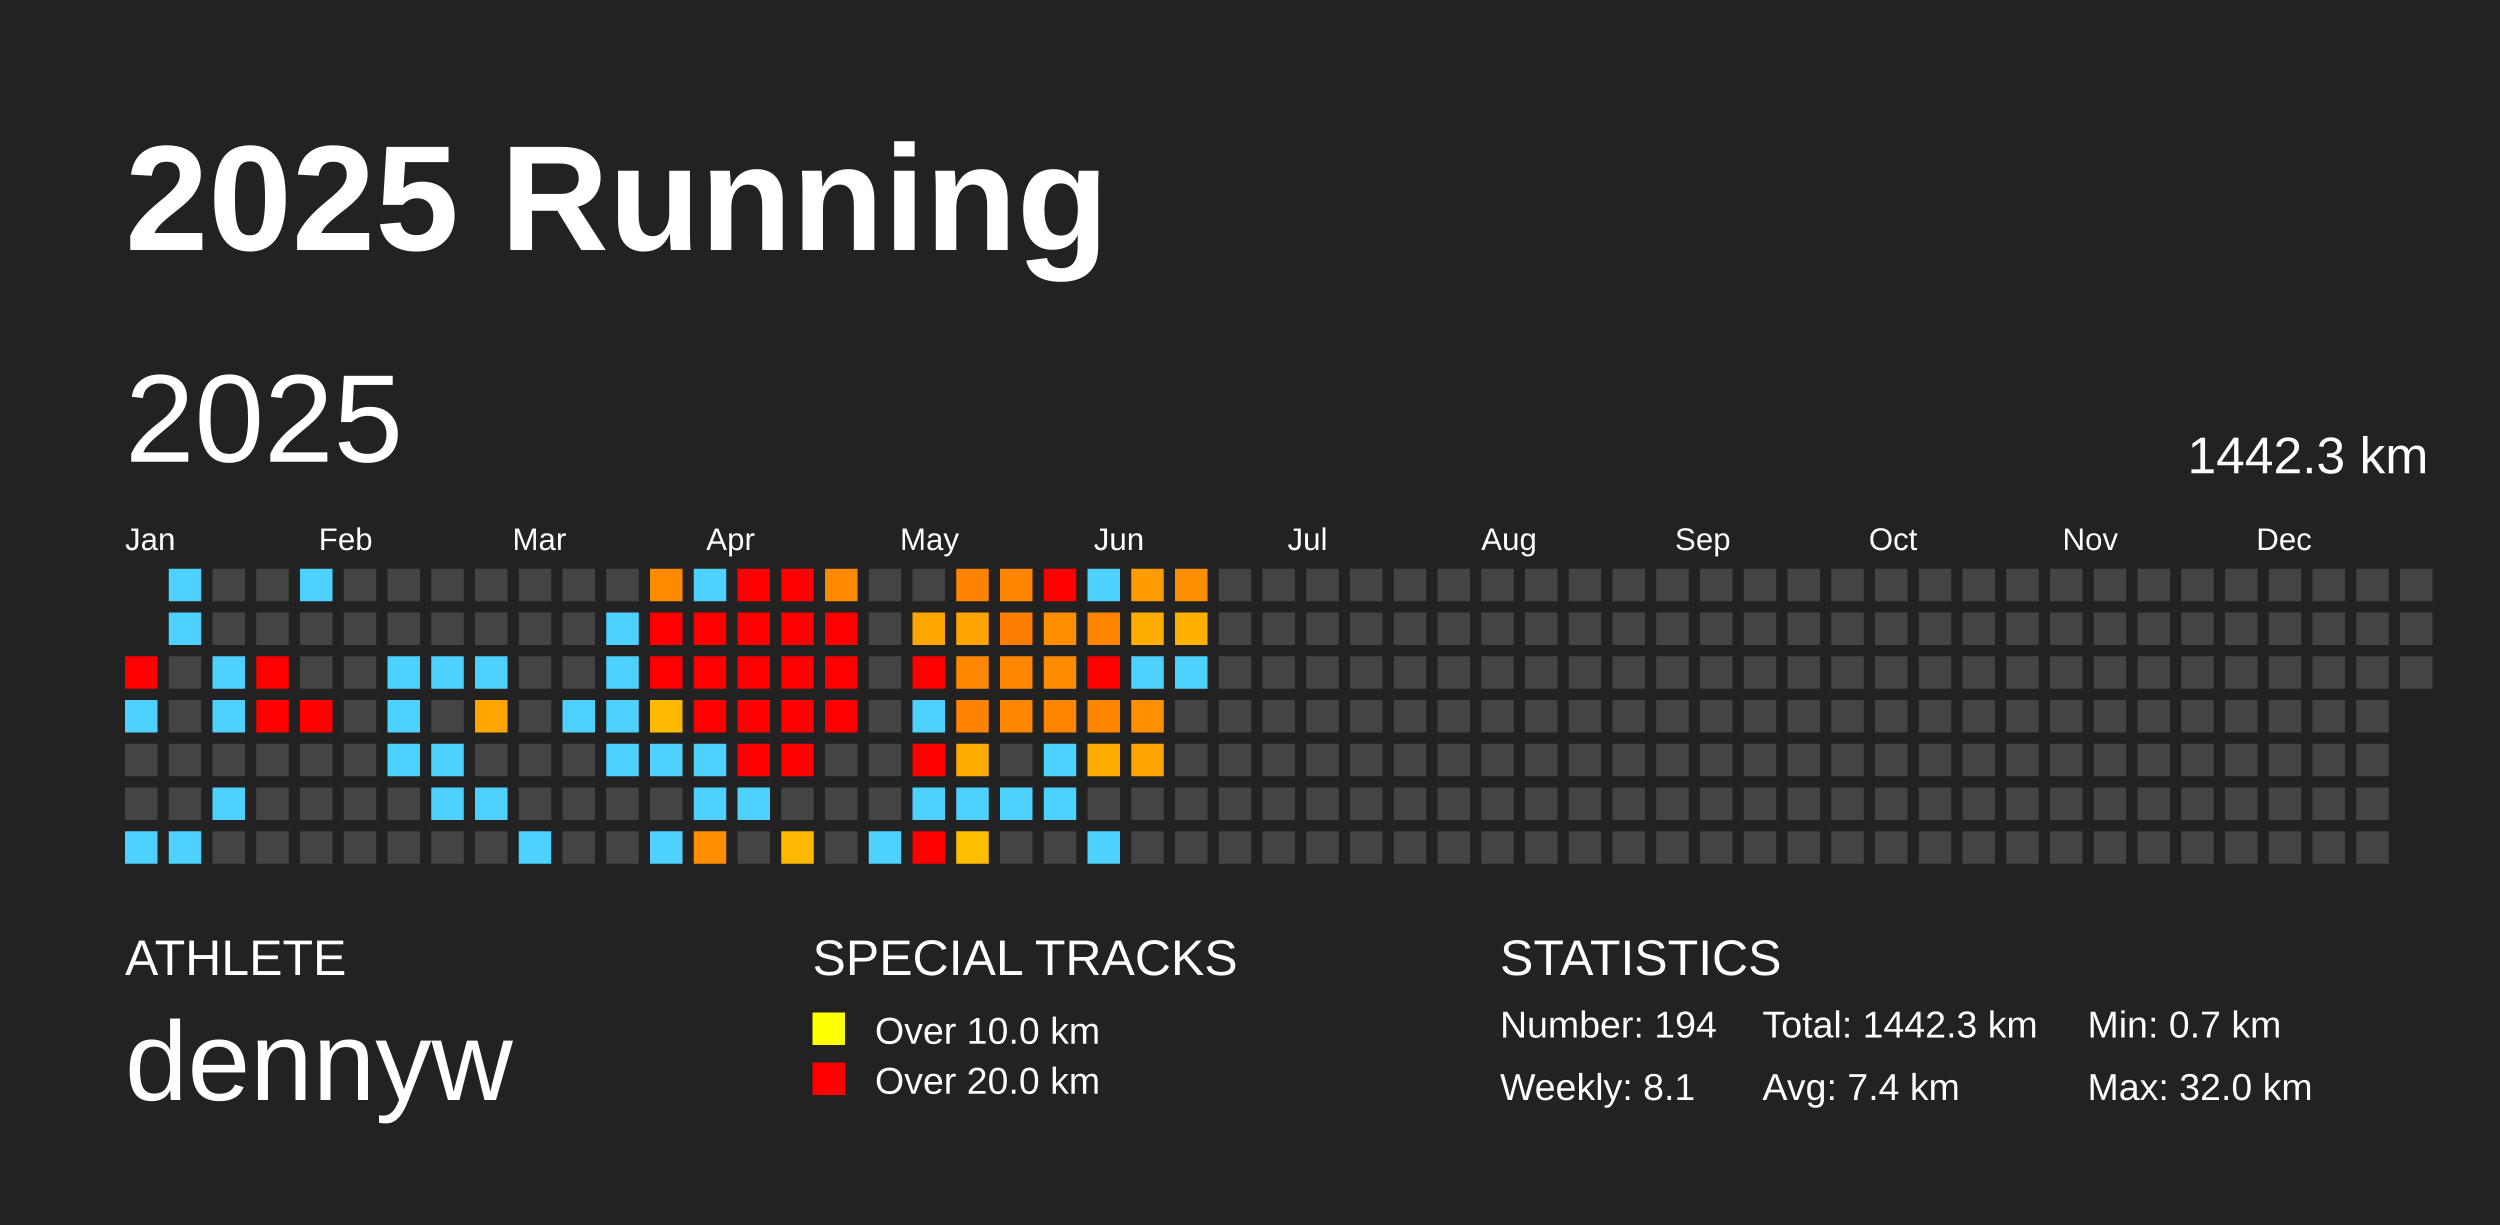
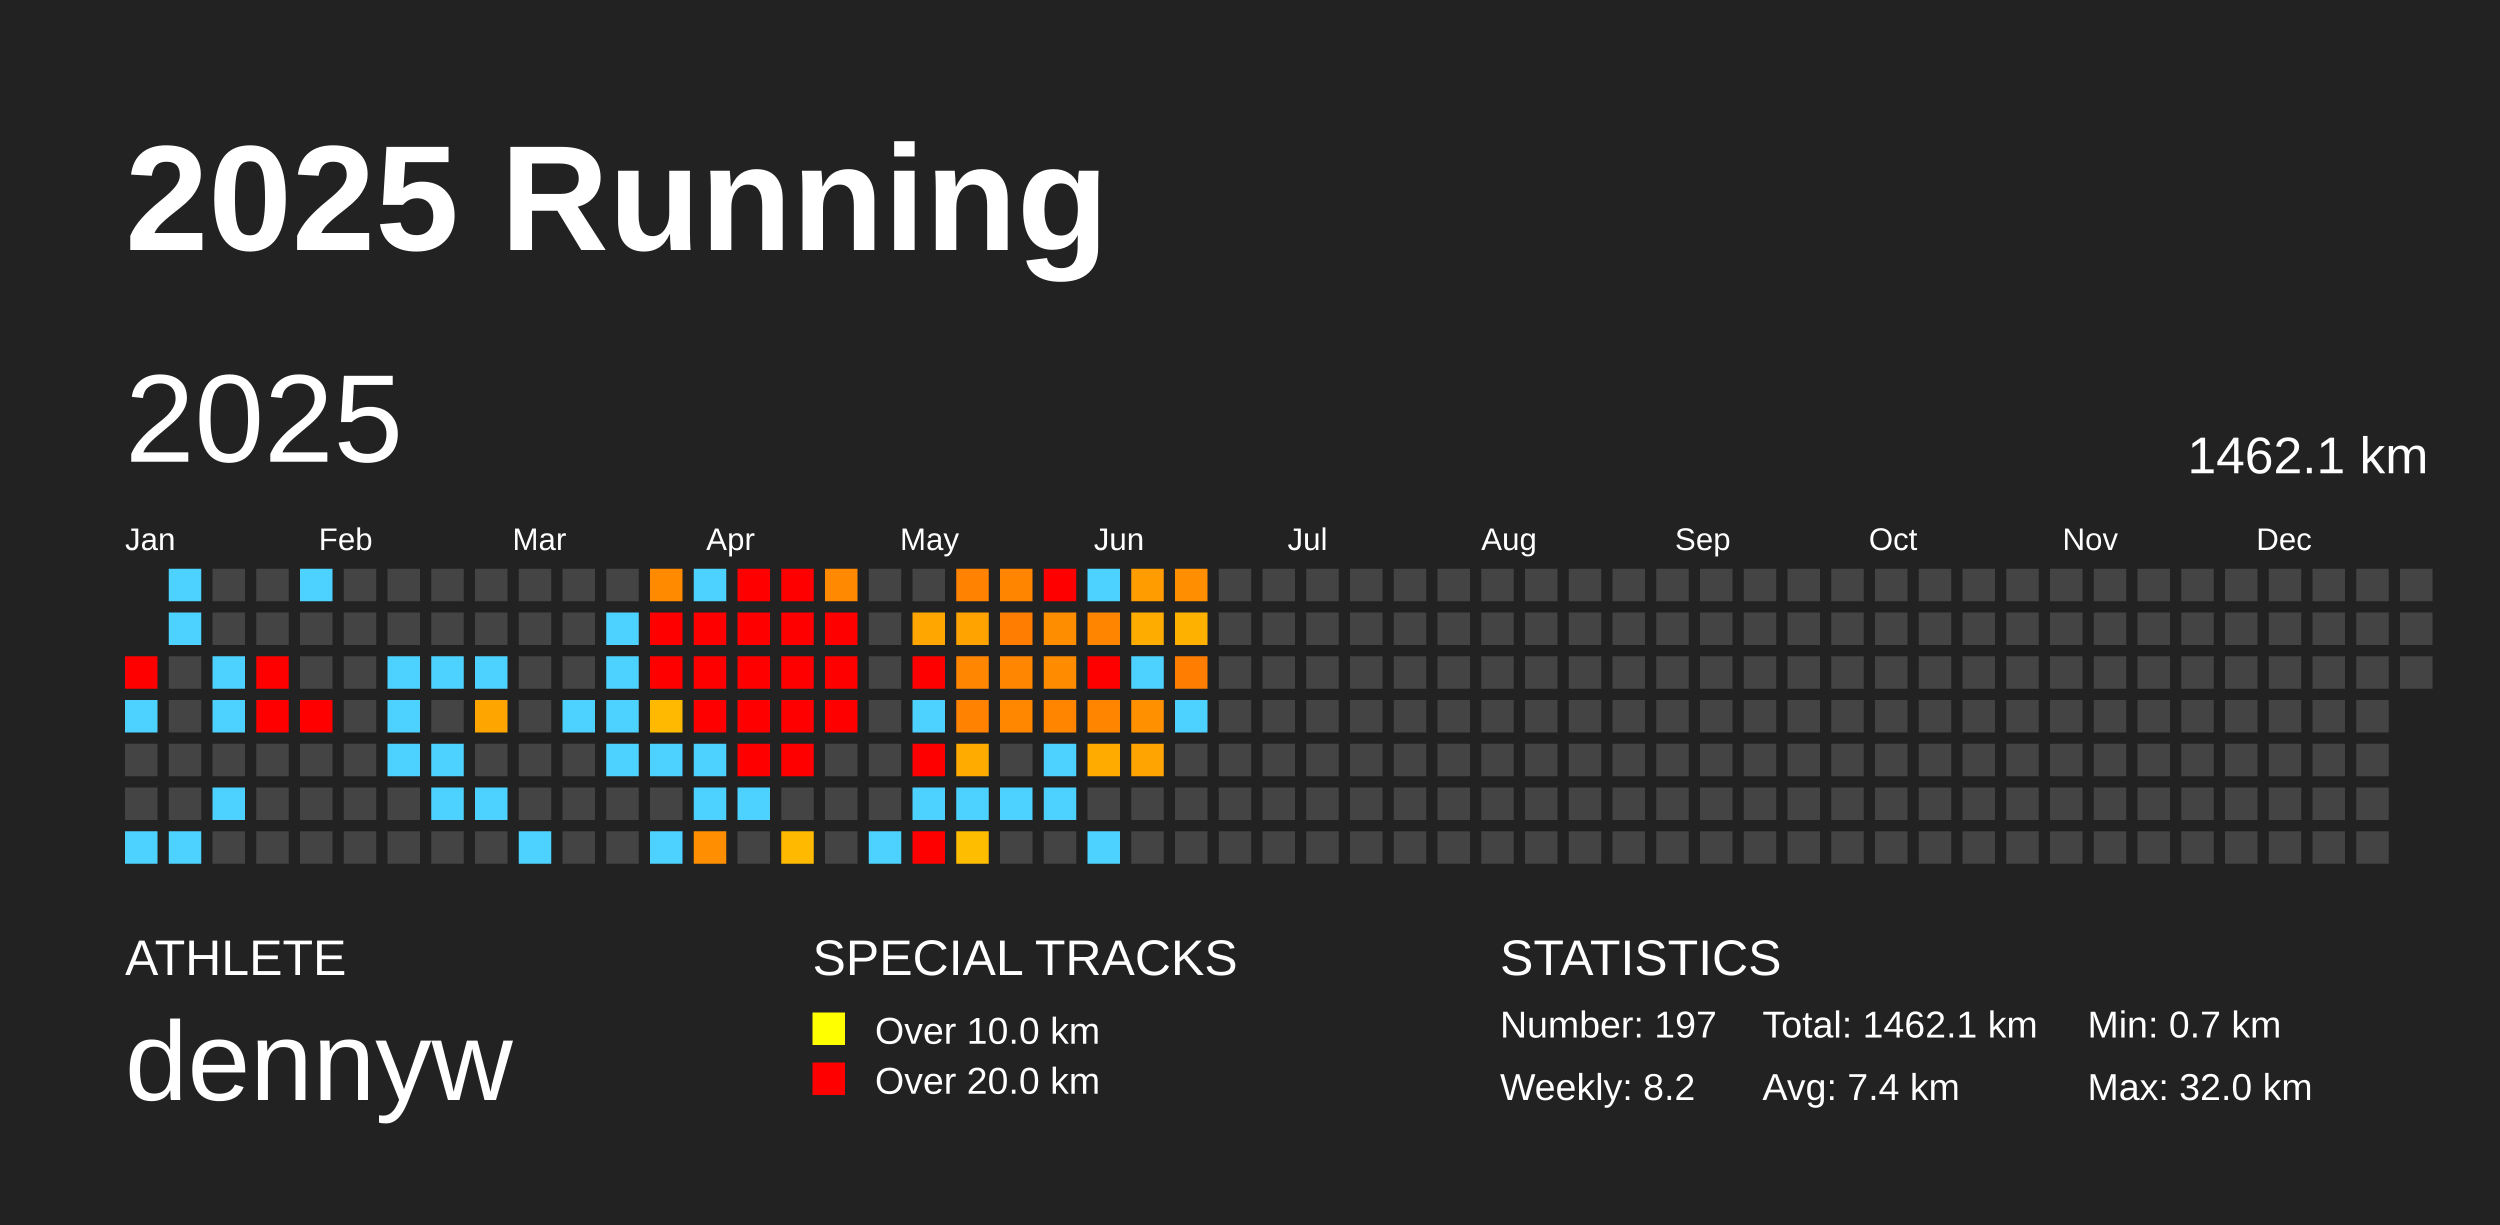
<svg xmlns="http://www.w3.org/2000/svg" baseProfile="full" height="98mm" version="1.1" viewBox="0,0,200,98" width="200mm">
  <defs />
  <rect fill="#222222" height="98" width="200" x="0" y="0" />
  <text fill="#FFFFFF" style="font-size:12px; font-family:Arial; font-weight:bold;" x="10" y="20">2025 Running</text>
  <text fill="#FFFFFF" style="font-size:4px; font-family:Arial" x="10" y="78">ATHLETE</text>
  <text fill="#FFFFFF" style="font-size:9px; font-family:Arial" x="10" y="88">dennyw</text>
  <text fill="#FFFFFF" style="font-size:4px; font-family:Arial" x="65" y="78">SPECIAL TRACKS</text>
  <rect fill="yellow" height="2.6" width="2.6" x="65" y="81" />
  <text fill="#FFFFFF" style="font-size:3px; font-family:Arial" x="70" y="83.5">Over 10.0 km</text>
  <rect fill="red" height="2.6" width="2.6" x="65" y="85" />
  <text fill="#FFFFFF" style="font-size:3px; font-family:Arial" x="70" y="87.5">Over 20.0 km</text>
  <text fill="#FFFFFF" style="font-size:4px; font-family:Arial" x="120" y="78">STATISTICS</text>
-   <text fill="#FFFFFF" style="font-size:3px; font-family:Arial" x="120" y="83">Number: 194</text>
-   <text fill="#FFFFFF" style="font-size:3px; font-family:Arial" x="120" y="88">Weekly: 8.1</text>
-   <text fill="#FFFFFF" style="font-size:3px; font-family:Arial" x="141" y="83">Total: 1442.3 km</text>
+   <text fill="#FFFFFF" style="font-size:3px; font-family:Arial" x="120" y="83">Number: 197</text>
+   <text fill="#FFFFFF" style="font-size:3px; font-family:Arial" x="120" y="88">Weekly: 8.2</text>
+   <text fill="#FFFFFF" style="font-size:3px; font-family:Arial" x="141" y="83">Total: 1462.1 km</text>
  <text fill="#FFFFFF" style="font-size:3px; font-family:Arial" x="141" y="88">Avg: 7.4 km</text>
  <text fill="#FFFFFF" style="font-size:3px; font-family:Arial" x="167" y="83">Min: 0.7 km</text>
  <text fill="#FFFFFF" style="font-size:3px; font-family:Arial" x="167" y="88">Max: 32.0 km</text>
  <text dominant-baseline="hanging" fill="#FFFFFF" style="font-size:10.0px; font-family:Arial;" x="10" y="30">2025</text>
-   <text dominant-baseline="hanging" fill="#FFFFFF" style="font-size:4.125px; font-family:Arial;" x="175" y="35">1442.3 km</text>
+   <text dominant-baseline="hanging" fill="#FFFFFF" style="font-size:4.125px; font-family:Arial;" x="175" y="35">1462.1 km</text>
  <text fill="#FFFFFF" style="font-size:2.5px; font-family:Arial" x="10.0" y="44">Jan</text>
  <text fill="#FFFFFF" style="font-size:2.5px; font-family:Arial" x="25.5" y="44">Feb</text>
  <text fill="#FFFFFF" style="font-size:2.5px; font-family:Arial" x="41.0" y="44">Mar</text>
  <text fill="#FFFFFF" style="font-size:2.5px; font-family:Arial" x="56.5" y="44">Apr</text>
  <text fill="#FFFFFF" style="font-size:2.5px; font-family:Arial" x="72.0" y="44">May</text>
  <text fill="#FFFFFF" style="font-size:2.5px; font-family:Arial" x="87.5" y="44">Jun</text>
  <text fill="#FFFFFF" style="font-size:2.5px; font-family:Arial" x="103.0" y="44">Jul</text>
  <text fill="#FFFFFF" style="font-size:2.5px; font-family:Arial" x="118.5" y="44">Aug</text>
  <text fill="#FFFFFF" style="font-size:2.5px; font-family:Arial" x="134.0" y="44">Sep</text>
  <text fill="#FFFFFF" style="font-size:2.5px; font-family:Arial" x="149.5" y="44">Oct</text>
  <text fill="#FFFFFF" style="font-size:2.5px; font-family:Arial" x="165.0" y="44">Nov</text>
  <text fill="#FFFFFF" style="font-size:2.5px; font-family:Arial" x="180.5" y="44">Dec</text>
  <rect fill="red" height="2.6" width="2.6" x="10.0" y="52.5" />
  <rect fill="#4dd2ff" height="2.6" width="2.6" x="10.0" y="56.0" />
  <rect fill="#444444" height="2.6" width="2.6" x="10.0" y="59.5" />
  <rect fill="#444444" height="2.6" width="2.6" x="10.0" y="63.0" />
  <rect fill="#4dd2ff" height="2.6" width="2.6" x="10.0" y="66.5" />
  <rect fill="#4dd2ff" height="2.6" width="2.6" x="13.5" y="45.5" />
  <rect fill="#4dd2ff" height="2.6" width="2.6" x="13.5" y="49.0" />
  <rect fill="#444444" height="2.6" width="2.6" x="13.5" y="52.5" />
  <rect fill="#444444" height="2.6" width="2.6" x="13.5" y="56.0" />
  <rect fill="#444444" height="2.6" width="2.6" x="13.5" y="59.5" />
  <rect fill="#444444" height="2.6" width="2.6" x="13.5" y="63.0" />
  <rect fill="#4dd2ff" height="2.6" width="2.6" x="13.5" y="66.5" />
  <rect fill="#444444" height="2.6" width="2.6" x="17.0" y="45.5" />
  <rect fill="#444444" height="2.6" width="2.6" x="17.0" y="49.0" />
  <rect fill="#4dd2ff" height="2.6" width="2.6" x="17.0" y="52.5" />
  <rect fill="#4dd2ff" height="2.6" width="2.6" x="17.0" y="56.0" />
  <rect fill="#444444" height="2.6" width="2.6" x="17.0" y="59.5" />
  <rect fill="#4dd2ff" height="2.6" width="2.6" x="17.0" y="63.0" />
  <rect fill="#444444" height="2.6" width="2.6" x="17.0" y="66.5" />
  <rect fill="#444444" height="2.6" width="2.6" x="20.5" y="45.5" />
  <rect fill="#444444" height="2.6" width="2.6" x="20.5" y="49.0" />
  <rect fill="red" height="2.6" width="2.6" x="20.5" y="52.5" />
  <rect fill="red" height="2.6" width="2.6" x="20.5" y="56.0" />
  <rect fill="#444444" height="2.6" width="2.6" x="20.5" y="59.5" />
  <rect fill="#444444" height="2.6" width="2.6" x="20.5" y="63.0" />
  <rect fill="#444444" height="2.6" width="2.6" x="20.5" y="66.5" />
  <rect fill="#4dd2ff" height="2.6" width="2.6" x="24.0" y="45.5" />
  <rect fill="#444444" height="2.6" width="2.6" x="24.0" y="49.0" />
  <rect fill="#444444" height="2.6" width="2.6" x="24.0" y="52.5" />
  <rect fill="red" height="2.6" width="2.6" x="24.0" y="56.0" />
  <rect fill="#444444" height="2.6" width="2.6" x="24.0" y="59.5" />
  <rect fill="#444444" height="2.6" width="2.6" x="24.0" y="63.0" />
  <rect fill="#444444" height="2.6" width="2.6" x="24.0" y="66.5" />
  <rect fill="#444444" height="2.6" width="2.6" x="27.5" y="45.5" />
  <rect fill="#444444" height="2.6" width="2.6" x="27.5" y="49.0" />
  <rect fill="#444444" height="2.6" width="2.6" x="27.5" y="52.5" />
  <rect fill="#444444" height="2.6" width="2.6" x="27.5" y="56.0" />
  <rect fill="#444444" height="2.6" width="2.6" x="27.5" y="59.5" />
  <rect fill="#444444" height="2.6" width="2.6" x="27.5" y="63.0" />
  <rect fill="#444444" height="2.6" width="2.6" x="27.5" y="66.5" />
  <rect fill="#444444" height="2.6" width="2.6" x="31.0" y="45.5" />
  <rect fill="#444444" height="2.6" width="2.6" x="31.0" y="49.0" />
  <rect fill="#4dd2ff" height="2.6" width="2.6" x="31.0" y="52.5" />
  <rect fill="#4dd2ff" height="2.6" width="2.6" x="31.0" y="56.0" />
  <rect fill="#4dd2ff" height="2.6" width="2.6" x="31.0" y="59.5" />
  <rect fill="#444444" height="2.6" width="2.6" x="31.0" y="63.0" />
  <rect fill="#444444" height="2.6" width="2.6" x="31.0" y="66.5" />
  <rect fill="#444444" height="2.6" width="2.6" x="34.5" y="45.5" />
  <rect fill="#444444" height="2.6" width="2.6" x="34.5" y="49.0" />
  <rect fill="#4dd2ff" height="2.6" width="2.6" x="34.5" y="52.5" />
  <rect fill="#444444" height="2.6" width="2.6" x="34.5" y="56.0" />
  <rect fill="#4dd2ff" height="2.6" width="2.6" x="34.5" y="59.5" />
  <rect fill="#4dd2ff" height="2.6" width="2.6" x="34.5" y="63.0" />
  <rect fill="#444444" height="2.6" width="2.6" x="34.5" y="66.5" />
  <rect fill="#444444" height="2.6" width="2.6" x="38.0" y="45.5" />
  <rect fill="#444444" height="2.6" width="2.6" x="38.0" y="49.0" />
  <rect fill="#4dd2ff" height="2.6" width="2.6" x="38.0" y="52.5" />
  <rect fill="#ffa500" height="2.6" width="2.6" x="38.0" y="56.0" />
  <rect fill="#444444" height="2.6" width="2.6" x="38.0" y="59.5" />
  <rect fill="#4dd2ff" height="2.6" width="2.6" x="38.0" y="63.0" />
  <rect fill="#444444" height="2.6" width="2.6" x="38.0" y="66.5" />
  <rect fill="#444444" height="2.6" width="2.6" x="41.5" y="45.5" />
  <rect fill="#444444" height="2.6" width="2.6" x="41.5" y="49.0" />
  <rect fill="#444444" height="2.6" width="2.6" x="41.5" y="52.5" />
  <rect fill="#444444" height="2.6" width="2.6" x="41.5" y="56.0" />
  <rect fill="#444444" height="2.6" width="2.6" x="41.5" y="59.5" />
  <rect fill="#444444" height="2.6" width="2.6" x="41.5" y="63.0" />
  <rect fill="#4dd2ff" height="2.6" width="2.6" x="41.5" y="66.5" />
  <rect fill="#444444" height="2.6" width="2.6" x="45.0" y="45.5" />
  <rect fill="#444444" height="2.6" width="2.6" x="45.0" y="49.0" />
  <rect fill="#444444" height="2.6" width="2.6" x="45.0" y="52.5" />
  <rect fill="#4dd2ff" height="2.6" width="2.6" x="45.0" y="56.0" />
  <rect fill="#444444" height="2.6" width="2.6" x="45.0" y="59.5" />
  <rect fill="#444444" height="2.6" width="2.6" x="45.0" y="63.0" />
  <rect fill="#444444" height="2.6" width="2.6" x="45.0" y="66.5" />
  <rect fill="#444444" height="2.6" width="2.6" x="48.5" y="45.5" />
  <rect fill="#4dd2ff" height="2.6" width="2.6" x="48.5" y="49.0" />
  <rect fill="#4dd2ff" height="2.6" width="2.6" x="48.5" y="52.5" />
  <rect fill="#4dd2ff" height="2.6" width="2.6" x="48.5" y="56.0" />
  <rect fill="#4dd2ff" height="2.6" width="2.6" x="48.5" y="59.5" />
  <rect fill="#444444" height="2.6" width="2.6" x="48.5" y="63.0" />
  <rect fill="#444444" height="2.6" width="2.6" x="48.5" y="66.5" />
  <rect fill="#ff8a00" height="2.6" width="2.6" x="52.0" y="45.5" />
  <rect fill="red" height="2.6" width="2.6" x="52.0" y="49.0" />
  <rect fill="red" height="2.6" width="2.6" x="52.0" y="52.5" />
  <rect fill="#ffb900" height="2.6" width="2.6" x="52.0" y="56.0" />
  <rect fill="#4dd2ff" height="2.6" width="2.6" x="52.0" y="59.5" />
  <rect fill="#444444" height="2.6" width="2.6" x="52.0" y="63.0" />
  <rect fill="#4dd2ff" height="2.6" width="2.6" x="52.0" y="66.5" />
  <rect fill="#4dd2ff" height="2.6" width="2.6" x="55.5" y="45.5" />
  <rect fill="red" height="2.6" width="2.6" x="55.5" y="49.0" />
  <rect fill="red" height="2.6" width="2.6" x="55.5" y="52.5" />
  <rect fill="red" height="2.6" width="2.6" x="55.5" y="56.0" />
  <rect fill="#4dd2ff" height="2.6" width="2.6" x="55.5" y="59.5" />
  <rect fill="#4dd2ff" height="2.6" width="2.6" x="55.5" y="63.0" />
  <rect fill="#ff8f00" height="2.6" width="2.6" x="55.5" y="66.5" />
  <rect fill="red" height="2.6" width="2.6" x="59.0" y="45.5" />
  <rect fill="red" height="2.6" width="2.6" x="59.0" y="49.0" />
  <rect fill="red" height="2.6" width="2.6" x="59.0" y="52.5" />
  <rect fill="red" height="2.6" width="2.6" x="59.0" y="56.0" />
  <rect fill="red" height="2.6" width="2.6" x="59.0" y="59.5" />
  <rect fill="#4dd2ff" height="2.6" width="2.6" x="59.0" y="63.0" />
  <rect fill="#444444" height="2.6" width="2.6" x="59.0" y="66.5" />
  <rect fill="red" height="2.6" width="2.6" x="62.5" y="45.5" />
  <rect fill="red" height="2.6" width="2.6" x="62.5" y="49.0" />
  <rect fill="red" height="2.6" width="2.6" x="62.5" y="52.5" />
  <rect fill="red" height="2.6" width="2.6" x="62.5" y="56.0" />
  <rect fill="red" height="2.6" width="2.6" x="62.5" y="59.5" />
  <rect fill="#444444" height="2.6" width="2.6" x="62.5" y="63.0" />
  <rect fill="#ffba00" height="2.6" width="2.6" x="62.5" y="66.5" />
  <rect fill="#ff8900" height="2.6" width="2.6" x="66.0" y="45.5" />
  <rect fill="red" height="2.6" width="2.6" x="66.0" y="49.0" />
  <rect fill="red" height="2.6" width="2.6" x="66.0" y="52.5" />
  <rect fill="red" height="2.6" width="2.6" x="66.0" y="56.0" />
  <rect fill="#444444" height="2.6" width="2.6" x="66.0" y="59.5" />
  <rect fill="#444444" height="2.6" width="2.6" x="66.0" y="63.0" />
  <rect fill="#444444" height="2.6" width="2.6" x="66.0" y="66.5" />
  <rect fill="#444444" height="2.6" width="2.6" x="69.5" y="45.5" />
  <rect fill="#444444" height="2.6" width="2.6" x="69.5" y="49.0" />
  <rect fill="#444444" height="2.6" width="2.6" x="69.5" y="52.5" />
  <rect fill="#444444" height="2.6" width="2.6" x="69.5" y="56.0" />
  <rect fill="#444444" height="2.6" width="2.6" x="69.5" y="59.5" />
  <rect fill="#444444" height="2.6" width="2.6" x="69.5" y="63.0" />
  <rect fill="#4dd2ff" height="2.6" width="2.6" x="69.5" y="66.5" />
  <rect fill="#444444" height="2.6" width="2.6" x="73.0" y="45.5" />
  <rect fill="#ffa600" height="2.6" width="2.6" x="73.0" y="49.0" />
  <rect fill="red" height="2.6" width="2.6" x="73.0" y="52.5" />
  <rect fill="#4dd2ff" height="2.6" width="2.6" x="73.0" y="56.0" />
  <rect fill="red" height="2.6" width="2.6" x="73.0" y="59.5" />
  <rect fill="#4dd2ff" height="2.6" width="2.6" x="73.0" y="63.0" />
  <rect fill="red" height="2.6" width="2.6" x="73.0" y="66.5" />
  <rect fill="#ff8200" height="2.6" width="2.6" x="76.5" y="45.5" />
  <rect fill="#ffa300" height="2.6" width="2.6" x="76.5" y="49.0" />
  <rect fill="#ff8600" height="2.6" width="2.6" x="76.5" y="52.5" />
  <rect fill="#ff8200" height="2.6" width="2.6" x="76.5" y="56.0" />
  <rect fill="#ffab00" height="2.6" width="2.6" x="76.5" y="59.5" />
  <rect fill="#4dd2ff" height="2.6" width="2.6" x="76.5" y="63.0" />
  <rect fill="#ffbd00" height="2.6" width="2.6" x="76.5" y="66.5" />
  <rect fill="#ff8400" height="2.6" width="2.6" x="80.0" y="45.5" />
  <rect fill="#ff7d00" height="2.6" width="2.6" x="80.0" y="49.0" />
  <rect fill="#ff8600" height="2.6" width="2.6" x="80.0" y="52.5" />
  <rect fill="#ff8700" height="2.6" width="2.6" x="80.0" y="56.0" />
  <rect fill="#444444" height="2.6" width="2.6" x="80.0" y="59.5" />
  <rect fill="#4dd2ff" height="2.6" width="2.6" x="80.0" y="63.0" />
  <rect fill="#444444" height="2.6" width="2.6" x="80.0" y="66.5" />
  <rect fill="red" height="2.6" width="2.6" x="83.5" y="45.5" />
  <rect fill="#ff8d00" height="2.6" width="2.6" x="83.5" y="49.0" />
  <rect fill="#ff8c00" height="2.6" width="2.6" x="83.5" y="52.5" />
  <rect fill="#ff8400" height="2.6" width="2.6" x="83.5" y="56.0" />
  <rect fill="#4dd2ff" height="2.6" width="2.6" x="83.5" y="59.5" />
  <rect fill="#4dd2ff" height="2.6" width="2.6" x="83.5" y="63.0" />
  <rect fill="#444444" height="2.6" width="2.6" x="83.5" y="66.5" />
  <rect fill="#4dd2ff" height="2.6" width="2.6" x="87.0" y="45.5" />
  <rect fill="#ff8400" height="2.6" width="2.6" x="87.0" y="49.0" />
  <rect fill="red" height="2.6" width="2.6" x="87.0" y="52.5" />
  <rect fill="#ff8500" height="2.6" width="2.6" x="87.0" y="56.0" />
  <rect fill="#ffab00" height="2.6" width="2.6" x="87.0" y="59.5" />
  <rect fill="#444444" height="2.6" width="2.6" x="87.0" y="63.0" />
  <rect fill="#4dd2ff" height="2.6" width="2.6" x="87.0" y="66.5" />
  <rect fill="#ff9d00" height="2.6" width="2.6" x="90.5" y="45.5" />
  <rect fill="#ffac00" height="2.6" width="2.6" x="90.5" y="49.0" />
  <rect fill="#4dd2ff" height="2.6" width="2.6" x="90.5" y="52.5" />
  <rect fill="#ff9000" height="2.6" width="2.6" x="90.5" y="56.0" />
  <rect fill="#ffa400" height="2.6" width="2.6" x="90.5" y="59.5" />
  <rect fill="#444444" height="2.6" width="2.6" x="90.5" y="63.0" />
  <rect fill="#444444" height="2.6" width="2.6" x="90.5" y="66.5" />
  <rect fill="#ff8e00" height="2.6" width="2.6" x="94.0" y="45.5" />
  <rect fill="#ffb100" height="2.6" width="2.6" x="94.0" y="49.0" />
-   <rect fill="#4dd2ff" height="2.6" width="2.6" x="94.0" y="52.5" />
-   <rect fill="#444444" height="2.6" width="2.6" x="94.0" y="56.0" />
+   <rect fill="#ff7d00" height="2.6" width="2.6" x="94.0" y="52.5" />
+   <rect fill="#4dd2ff" height="2.6" width="2.6" x="94.0" y="56.0" />
  <rect fill="#444444" height="2.6" width="2.6" x="94.0" y="59.5" />
  <rect fill="#444444" height="2.6" width="2.6" x="94.0" y="63.0" />
  <rect fill="#444444" height="2.6" width="2.6" x="94.0" y="66.5" />
  <rect fill="#444444" height="2.6" width="2.6" x="97.5" y="45.5" />
  <rect fill="#444444" height="2.6" width="2.6" x="97.5" y="49.0" />
  <rect fill="#444444" height="2.6" width="2.6" x="97.5" y="52.5" />
  <rect fill="#444444" height="2.6" width="2.6" x="97.5" y="56.0" />
  <rect fill="#444444" height="2.6" width="2.6" x="97.5" y="59.5" />
  <rect fill="#444444" height="2.6" width="2.6" x="97.5" y="63.0" />
  <rect fill="#444444" height="2.6" width="2.6" x="97.5" y="66.5" />
  <rect fill="#444444" height="2.6" width="2.6" x="101.0" y="45.5" />
  <rect fill="#444444" height="2.6" width="2.6" x="101.0" y="49.0" />
  <rect fill="#444444" height="2.6" width="2.6" x="101.0" y="52.5" />
  <rect fill="#444444" height="2.6" width="2.6" x="101.0" y="56.0" />
  <rect fill="#444444" height="2.6" width="2.6" x="101.0" y="59.5" />
  <rect fill="#444444" height="2.6" width="2.6" x="101.0" y="63.0" />
  <rect fill="#444444" height="2.6" width="2.6" x="101.0" y="66.5" />
  <rect fill="#444444" height="2.6" width="2.6" x="104.5" y="45.5" />
  <rect fill="#444444" height="2.6" width="2.6" x="104.5" y="49.0" />
  <rect fill="#444444" height="2.6" width="2.6" x="104.5" y="52.5" />
  <rect fill="#444444" height="2.6" width="2.6" x="104.5" y="56.0" />
  <rect fill="#444444" height="2.6" width="2.6" x="104.5" y="59.5" />
  <rect fill="#444444" height="2.6" width="2.6" x="104.5" y="63.0" />
  <rect fill="#444444" height="2.6" width="2.6" x="104.5" y="66.5" />
  <rect fill="#444444" height="2.6" width="2.6" x="108.0" y="45.5" />
  <rect fill="#444444" height="2.6" width="2.6" x="108.0" y="49.0" />
  <rect fill="#444444" height="2.6" width="2.6" x="108.0" y="52.5" />
  <rect fill="#444444" height="2.6" width="2.6" x="108.0" y="56.0" />
  <rect fill="#444444" height="2.6" width="2.6" x="108.0" y="59.5" />
  <rect fill="#444444" height="2.6" width="2.6" x="108.0" y="63.0" />
  <rect fill="#444444" height="2.6" width="2.6" x="108.0" y="66.5" />
  <rect fill="#444444" height="2.6" width="2.6" x="111.5" y="45.5" />
  <rect fill="#444444" height="2.6" width="2.6" x="111.5" y="49.0" />
  <rect fill="#444444" height="2.6" width="2.6" x="111.5" y="52.5" />
  <rect fill="#444444" height="2.6" width="2.6" x="111.5" y="56.0" />
  <rect fill="#444444" height="2.6" width="2.6" x="111.5" y="59.5" />
  <rect fill="#444444" height="2.6" width="2.6" x="111.5" y="63.0" />
  <rect fill="#444444" height="2.6" width="2.6" x="111.5" y="66.5" />
  <rect fill="#444444" height="2.6" width="2.6" x="115.0" y="45.5" />
  <rect fill="#444444" height="2.6" width="2.6" x="115.0" y="49.0" />
  <rect fill="#444444" height="2.6" width="2.6" x="115.0" y="52.5" />
  <rect fill="#444444" height="2.6" width="2.6" x="115.0" y="56.0" />
  <rect fill="#444444" height="2.6" width="2.6" x="115.0" y="59.5" />
  <rect fill="#444444" height="2.6" width="2.6" x="115.0" y="63.0" />
  <rect fill="#444444" height="2.6" width="2.6" x="115.0" y="66.5" />
  <rect fill="#444444" height="2.6" width="2.6" x="118.5" y="45.5" />
  <rect fill="#444444" height="2.6" width="2.6" x="118.5" y="49.0" />
  <rect fill="#444444" height="2.6" width="2.6" x="118.5" y="52.5" />
  <rect fill="#444444" height="2.6" width="2.6" x="118.5" y="56.0" />
  <rect fill="#444444" height="2.6" width="2.6" x="118.5" y="59.5" />
  <rect fill="#444444" height="2.6" width="2.6" x="118.5" y="63.0" />
  <rect fill="#444444" height="2.6" width="2.6" x="118.5" y="66.5" />
  <rect fill="#444444" height="2.6" width="2.6" x="122.0" y="45.5" />
  <rect fill="#444444" height="2.6" width="2.6" x="122.0" y="49.0" />
  <rect fill="#444444" height="2.6" width="2.6" x="122.0" y="52.5" />
  <rect fill="#444444" height="2.6" width="2.6" x="122.0" y="56.0" />
  <rect fill="#444444" height="2.6" width="2.6" x="122.0" y="59.5" />
  <rect fill="#444444" height="2.6" width="2.6" x="122.0" y="63.0" />
  <rect fill="#444444" height="2.6" width="2.6" x="122.0" y="66.5" />
  <rect fill="#444444" height="2.6" width="2.6" x="125.5" y="45.5" />
  <rect fill="#444444" height="2.6" width="2.6" x="125.5" y="49.0" />
  <rect fill="#444444" height="2.6" width="2.6" x="125.5" y="52.5" />
  <rect fill="#444444" height="2.6" width="2.6" x="125.5" y="56.0" />
  <rect fill="#444444" height="2.6" width="2.6" x="125.5" y="59.5" />
  <rect fill="#444444" height="2.6" width="2.6" x="125.5" y="63.0" />
  <rect fill="#444444" height="2.6" width="2.6" x="125.5" y="66.5" />
  <rect fill="#444444" height="2.6" width="2.6" x="129.0" y="45.5" />
  <rect fill="#444444" height="2.6" width="2.6" x="129.0" y="49.0" />
  <rect fill="#444444" height="2.6" width="2.6" x="129.0" y="52.5" />
  <rect fill="#444444" height="2.6" width="2.6" x="129.0" y="56.0" />
  <rect fill="#444444" height="2.6" width="2.6" x="129.0" y="59.5" />
  <rect fill="#444444" height="2.6" width="2.6" x="129.0" y="63.0" />
  <rect fill="#444444" height="2.6" width="2.6" x="129.0" y="66.5" />
  <rect fill="#444444" height="2.6" width="2.6" x="132.5" y="45.5" />
  <rect fill="#444444" height="2.6" width="2.6" x="132.5" y="49.0" />
  <rect fill="#444444" height="2.6" width="2.6" x="132.5" y="52.5" />
  <rect fill="#444444" height="2.6" width="2.6" x="132.5" y="56.0" />
  <rect fill="#444444" height="2.6" width="2.6" x="132.5" y="59.5" />
  <rect fill="#444444" height="2.6" width="2.6" x="132.5" y="63.0" />
  <rect fill="#444444" height="2.6" width="2.6" x="132.5" y="66.5" />
  <rect fill="#444444" height="2.6" width="2.6" x="136.0" y="45.5" />
  <rect fill="#444444" height="2.6" width="2.6" x="136.0" y="49.0" />
  <rect fill="#444444" height="2.6" width="2.6" x="136.0" y="52.5" />
  <rect fill="#444444" height="2.6" width="2.6" x="136.0" y="56.0" />
  <rect fill="#444444" height="2.6" width="2.6" x="136.0" y="59.5" />
  <rect fill="#444444" height="2.6" width="2.6" x="136.0" y="63.0" />
  <rect fill="#444444" height="2.6" width="2.6" x="136.0" y="66.5" />
  <rect fill="#444444" height="2.6" width="2.6" x="139.5" y="45.5" />
  <rect fill="#444444" height="2.6" width="2.6" x="139.5" y="49.0" />
  <rect fill="#444444" height="2.6" width="2.6" x="139.5" y="52.5" />
  <rect fill="#444444" height="2.6" width="2.6" x="139.5" y="56.0" />
  <rect fill="#444444" height="2.6" width="2.6" x="139.5" y="59.5" />
  <rect fill="#444444" height="2.6" width="2.6" x="139.5" y="63.0" />
  <rect fill="#444444" height="2.6" width="2.6" x="139.5" y="66.5" />
  <rect fill="#444444" height="2.6" width="2.6" x="143.0" y="45.5" />
  <rect fill="#444444" height="2.6" width="2.6" x="143.0" y="49.0" />
  <rect fill="#444444" height="2.6" width="2.6" x="143.0" y="52.5" />
  <rect fill="#444444" height="2.6" width="2.6" x="143.0" y="56.0" />
  <rect fill="#444444" height="2.6" width="2.6" x="143.0" y="59.5" />
  <rect fill="#444444" height="2.6" width="2.6" x="143.0" y="63.0" />
  <rect fill="#444444" height="2.6" width="2.6" x="143.0" y="66.5" />
  <rect fill="#444444" height="2.6" width="2.6" x="146.5" y="45.5" />
  <rect fill="#444444" height="2.6" width="2.6" x="146.5" y="49.0" />
  <rect fill="#444444" height="2.6" width="2.6" x="146.5" y="52.5" />
  <rect fill="#444444" height="2.6" width="2.6" x="146.5" y="56.0" />
  <rect fill="#444444" height="2.6" width="2.6" x="146.5" y="59.5" />
  <rect fill="#444444" height="2.6" width="2.6" x="146.5" y="63.0" />
  <rect fill="#444444" height="2.6" width="2.6" x="146.5" y="66.5" />
  <rect fill="#444444" height="2.6" width="2.6" x="150.0" y="45.5" />
  <rect fill="#444444" height="2.6" width="2.6" x="150.0" y="49.0" />
  <rect fill="#444444" height="2.6" width="2.6" x="150.0" y="52.5" />
  <rect fill="#444444" height="2.6" width="2.6" x="150.0" y="56.0" />
  <rect fill="#444444" height="2.6" width="2.6" x="150.0" y="59.5" />
  <rect fill="#444444" height="2.6" width="2.6" x="150.0" y="63.0" />
  <rect fill="#444444" height="2.6" width="2.6" x="150.0" y="66.5" />
  <rect fill="#444444" height="2.6" width="2.6" x="153.5" y="45.5" />
  <rect fill="#444444" height="2.6" width="2.6" x="153.5" y="49.0" />
  <rect fill="#444444" height="2.6" width="2.6" x="153.5" y="52.5" />
  <rect fill="#444444" height="2.6" width="2.6" x="153.5" y="56.0" />
  <rect fill="#444444" height="2.6" width="2.6" x="153.5" y="59.5" />
  <rect fill="#444444" height="2.6" width="2.6" x="153.5" y="63.0" />
  <rect fill="#444444" height="2.6" width="2.6" x="153.5" y="66.5" />
  <rect fill="#444444" height="2.6" width="2.6" x="157.0" y="45.5" />
  <rect fill="#444444" height="2.6" width="2.6" x="157.0" y="49.0" />
  <rect fill="#444444" height="2.6" width="2.6" x="157.0" y="52.5" />
  <rect fill="#444444" height="2.6" width="2.6" x="157.0" y="56.0" />
  <rect fill="#444444" height="2.6" width="2.6" x="157.0" y="59.5" />
  <rect fill="#444444" height="2.6" width="2.6" x="157.0" y="63.0" />
  <rect fill="#444444" height="2.6" width="2.6" x="157.0" y="66.5" />
  <rect fill="#444444" height="2.6" width="2.6" x="160.5" y="45.5" />
  <rect fill="#444444" height="2.6" width="2.6" x="160.5" y="49.0" />
  <rect fill="#444444" height="2.6" width="2.6" x="160.5" y="52.5" />
  <rect fill="#444444" height="2.6" width="2.6" x="160.5" y="56.0" />
  <rect fill="#444444" height="2.6" width="2.6" x="160.5" y="59.5" />
  <rect fill="#444444" height="2.6" width="2.6" x="160.5" y="63.0" />
  <rect fill="#444444" height="2.6" width="2.6" x="160.5" y="66.5" />
  <rect fill="#444444" height="2.6" width="2.6" x="164.0" y="45.5" />
  <rect fill="#444444" height="2.6" width="2.6" x="164.0" y="49.0" />
  <rect fill="#444444" height="2.6" width="2.6" x="164.0" y="52.5" />
  <rect fill="#444444" height="2.6" width="2.6" x="164.0" y="56.0" />
  <rect fill="#444444" height="2.6" width="2.6" x="164.0" y="59.5" />
  <rect fill="#444444" height="2.6" width="2.6" x="164.0" y="63.0" />
  <rect fill="#444444" height="2.6" width="2.6" x="164.0" y="66.5" />
  <rect fill="#444444" height="2.6" width="2.6" x="167.5" y="45.5" />
  <rect fill="#444444" height="2.6" width="2.6" x="167.5" y="49.0" />
  <rect fill="#444444" height="2.6" width="2.6" x="167.5" y="52.5" />
  <rect fill="#444444" height="2.6" width="2.6" x="167.5" y="56.0" />
  <rect fill="#444444" height="2.6" width="2.6" x="167.5" y="59.5" />
  <rect fill="#444444" height="2.6" width="2.6" x="167.5" y="63.0" />
  <rect fill="#444444" height="2.6" width="2.6" x="167.5" y="66.5" />
  <rect fill="#444444" height="2.6" width="2.6" x="171.0" y="45.5" />
  <rect fill="#444444" height="2.6" width="2.6" x="171.0" y="49.0" />
  <rect fill="#444444" height="2.6" width="2.6" x="171.0" y="52.5" />
  <rect fill="#444444" height="2.6" width="2.6" x="171.0" y="56.0" />
  <rect fill="#444444" height="2.6" width="2.6" x="171.0" y="59.5" />
  <rect fill="#444444" height="2.6" width="2.6" x="171.0" y="63.0" />
  <rect fill="#444444" height="2.6" width="2.6" x="171.0" y="66.5" />
  <rect fill="#444444" height="2.6" width="2.6" x="174.5" y="45.5" />
  <rect fill="#444444" height="2.6" width="2.6" x="174.5" y="49.0" />
  <rect fill="#444444" height="2.6" width="2.6" x="174.5" y="52.5" />
  <rect fill="#444444" height="2.6" width="2.6" x="174.5" y="56.0" />
  <rect fill="#444444" height="2.6" width="2.6" x="174.5" y="59.5" />
  <rect fill="#444444" height="2.6" width="2.6" x="174.5" y="63.0" />
  <rect fill="#444444" height="2.6" width="2.6" x="174.5" y="66.5" />
  <rect fill="#444444" height="2.6" width="2.6" x="178.0" y="45.5" />
  <rect fill="#444444" height="2.6" width="2.6" x="178.0" y="49.0" />
  <rect fill="#444444" height="2.6" width="2.6" x="178.0" y="52.5" />
  <rect fill="#444444" height="2.6" width="2.6" x="178.0" y="56.0" />
  <rect fill="#444444" height="2.6" width="2.6" x="178.0" y="59.5" />
  <rect fill="#444444" height="2.6" width="2.6" x="178.0" y="63.0" />
  <rect fill="#444444" height="2.6" width="2.6" x="178.0" y="66.5" />
  <rect fill="#444444" height="2.6" width="2.6" x="181.5" y="45.5" />
  <rect fill="#444444" height="2.6" width="2.6" x="181.5" y="49.0" />
  <rect fill="#444444" height="2.6" width="2.6" x="181.5" y="52.5" />
  <rect fill="#444444" height="2.6" width="2.6" x="181.5" y="56.0" />
  <rect fill="#444444" height="2.6" width="2.6" x="181.5" y="59.5" />
  <rect fill="#444444" height="2.6" width="2.6" x="181.5" y="63.0" />
  <rect fill="#444444" height="2.6" width="2.6" x="181.5" y="66.5" />
  <rect fill="#444444" height="2.6" width="2.6" x="185.0" y="45.5" />
  <rect fill="#444444" height="2.6" width="2.6" x="185.0" y="49.0" />
  <rect fill="#444444" height="2.6" width="2.6" x="185.0" y="52.5" />
  <rect fill="#444444" height="2.6" width="2.6" x="185.0" y="56.0" />
  <rect fill="#444444" height="2.6" width="2.6" x="185.0" y="59.5" />
  <rect fill="#444444" height="2.6" width="2.6" x="185.0" y="63.0" />
  <rect fill="#444444" height="2.6" width="2.6" x="185.0" y="66.5" />
  <rect fill="#444444" height="2.6" width="2.6" x="188.5" y="45.5" />
  <rect fill="#444444" height="2.6" width="2.6" x="188.5" y="49.0" />
  <rect fill="#444444" height="2.6" width="2.6" x="188.5" y="52.5" />
  <rect fill="#444444" height="2.6" width="2.6" x="188.5" y="56.0" />
  <rect fill="#444444" height="2.6" width="2.6" x="188.5" y="59.5" />
  <rect fill="#444444" height="2.6" width="2.6" x="188.5" y="63.0" />
  <rect fill="#444444" height="2.6" width="2.6" x="188.5" y="66.5" />
  <rect fill="#444444" height="2.6" width="2.6" x="192.0" y="45.5" />
  <rect fill="#444444" height="2.6" width="2.6" x="192.0" y="49.0" />
  <rect fill="#444444" height="2.6" width="2.6" x="192.0" y="52.5" />
</svg>
